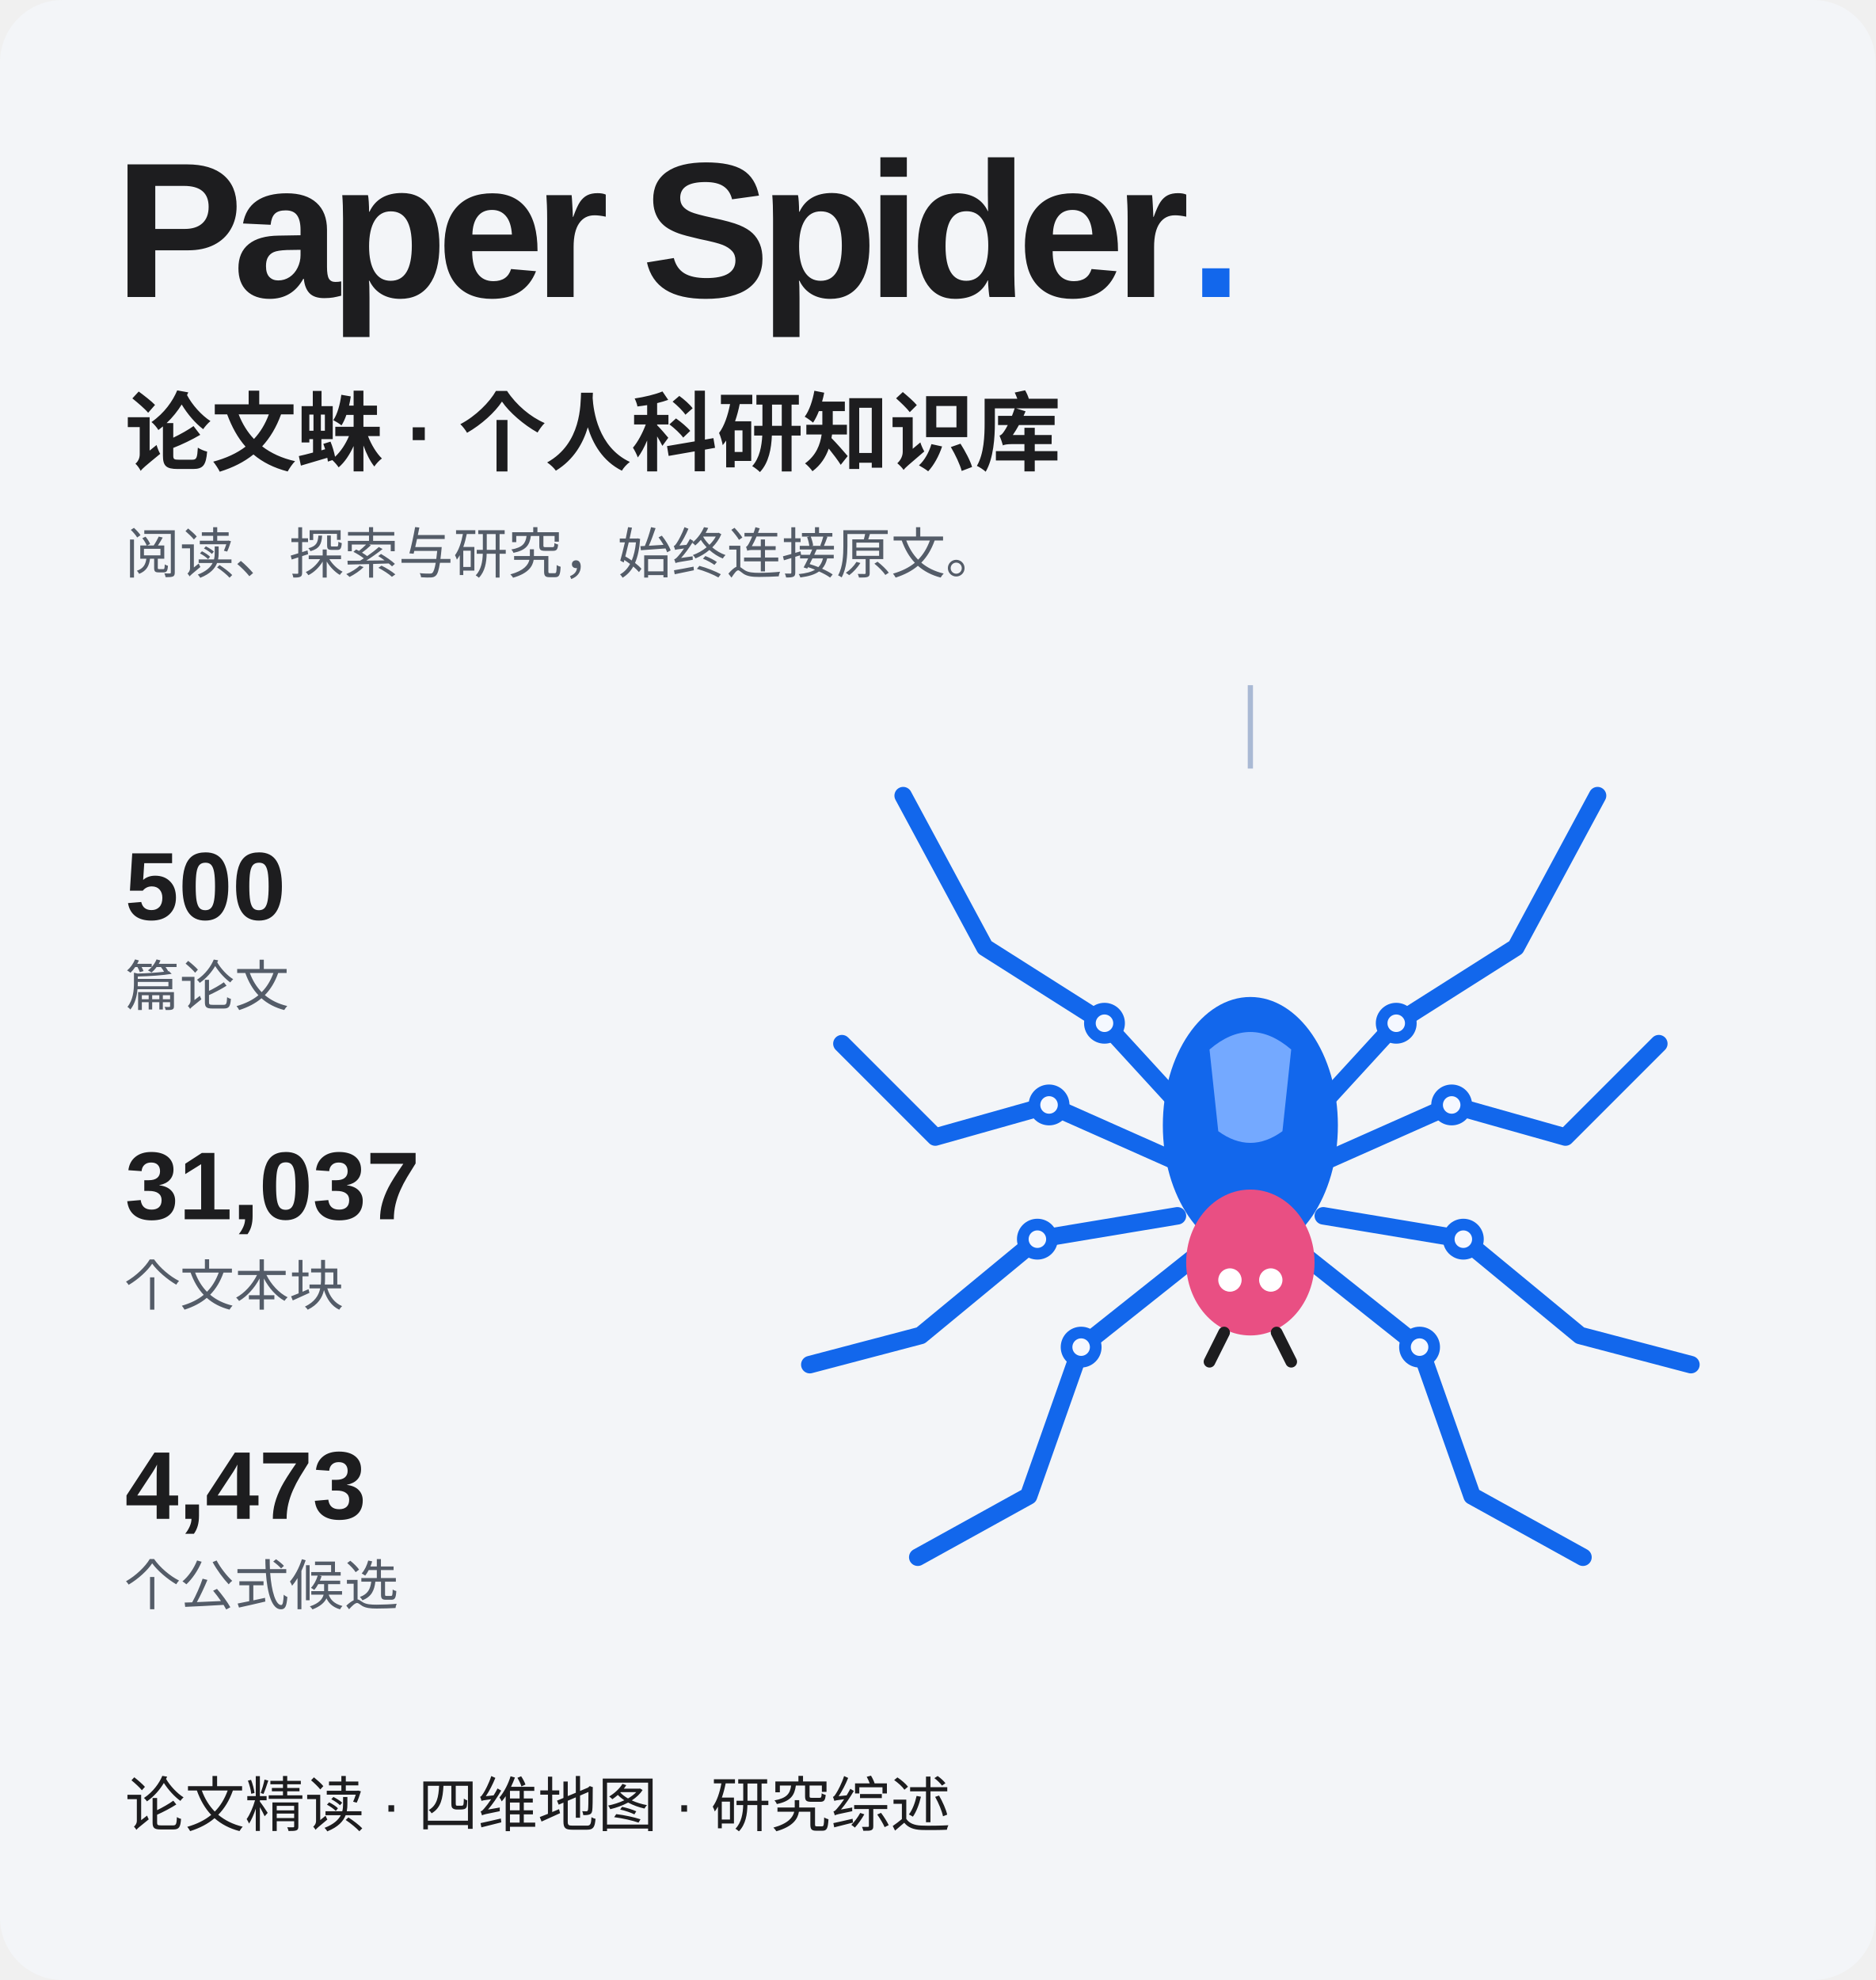
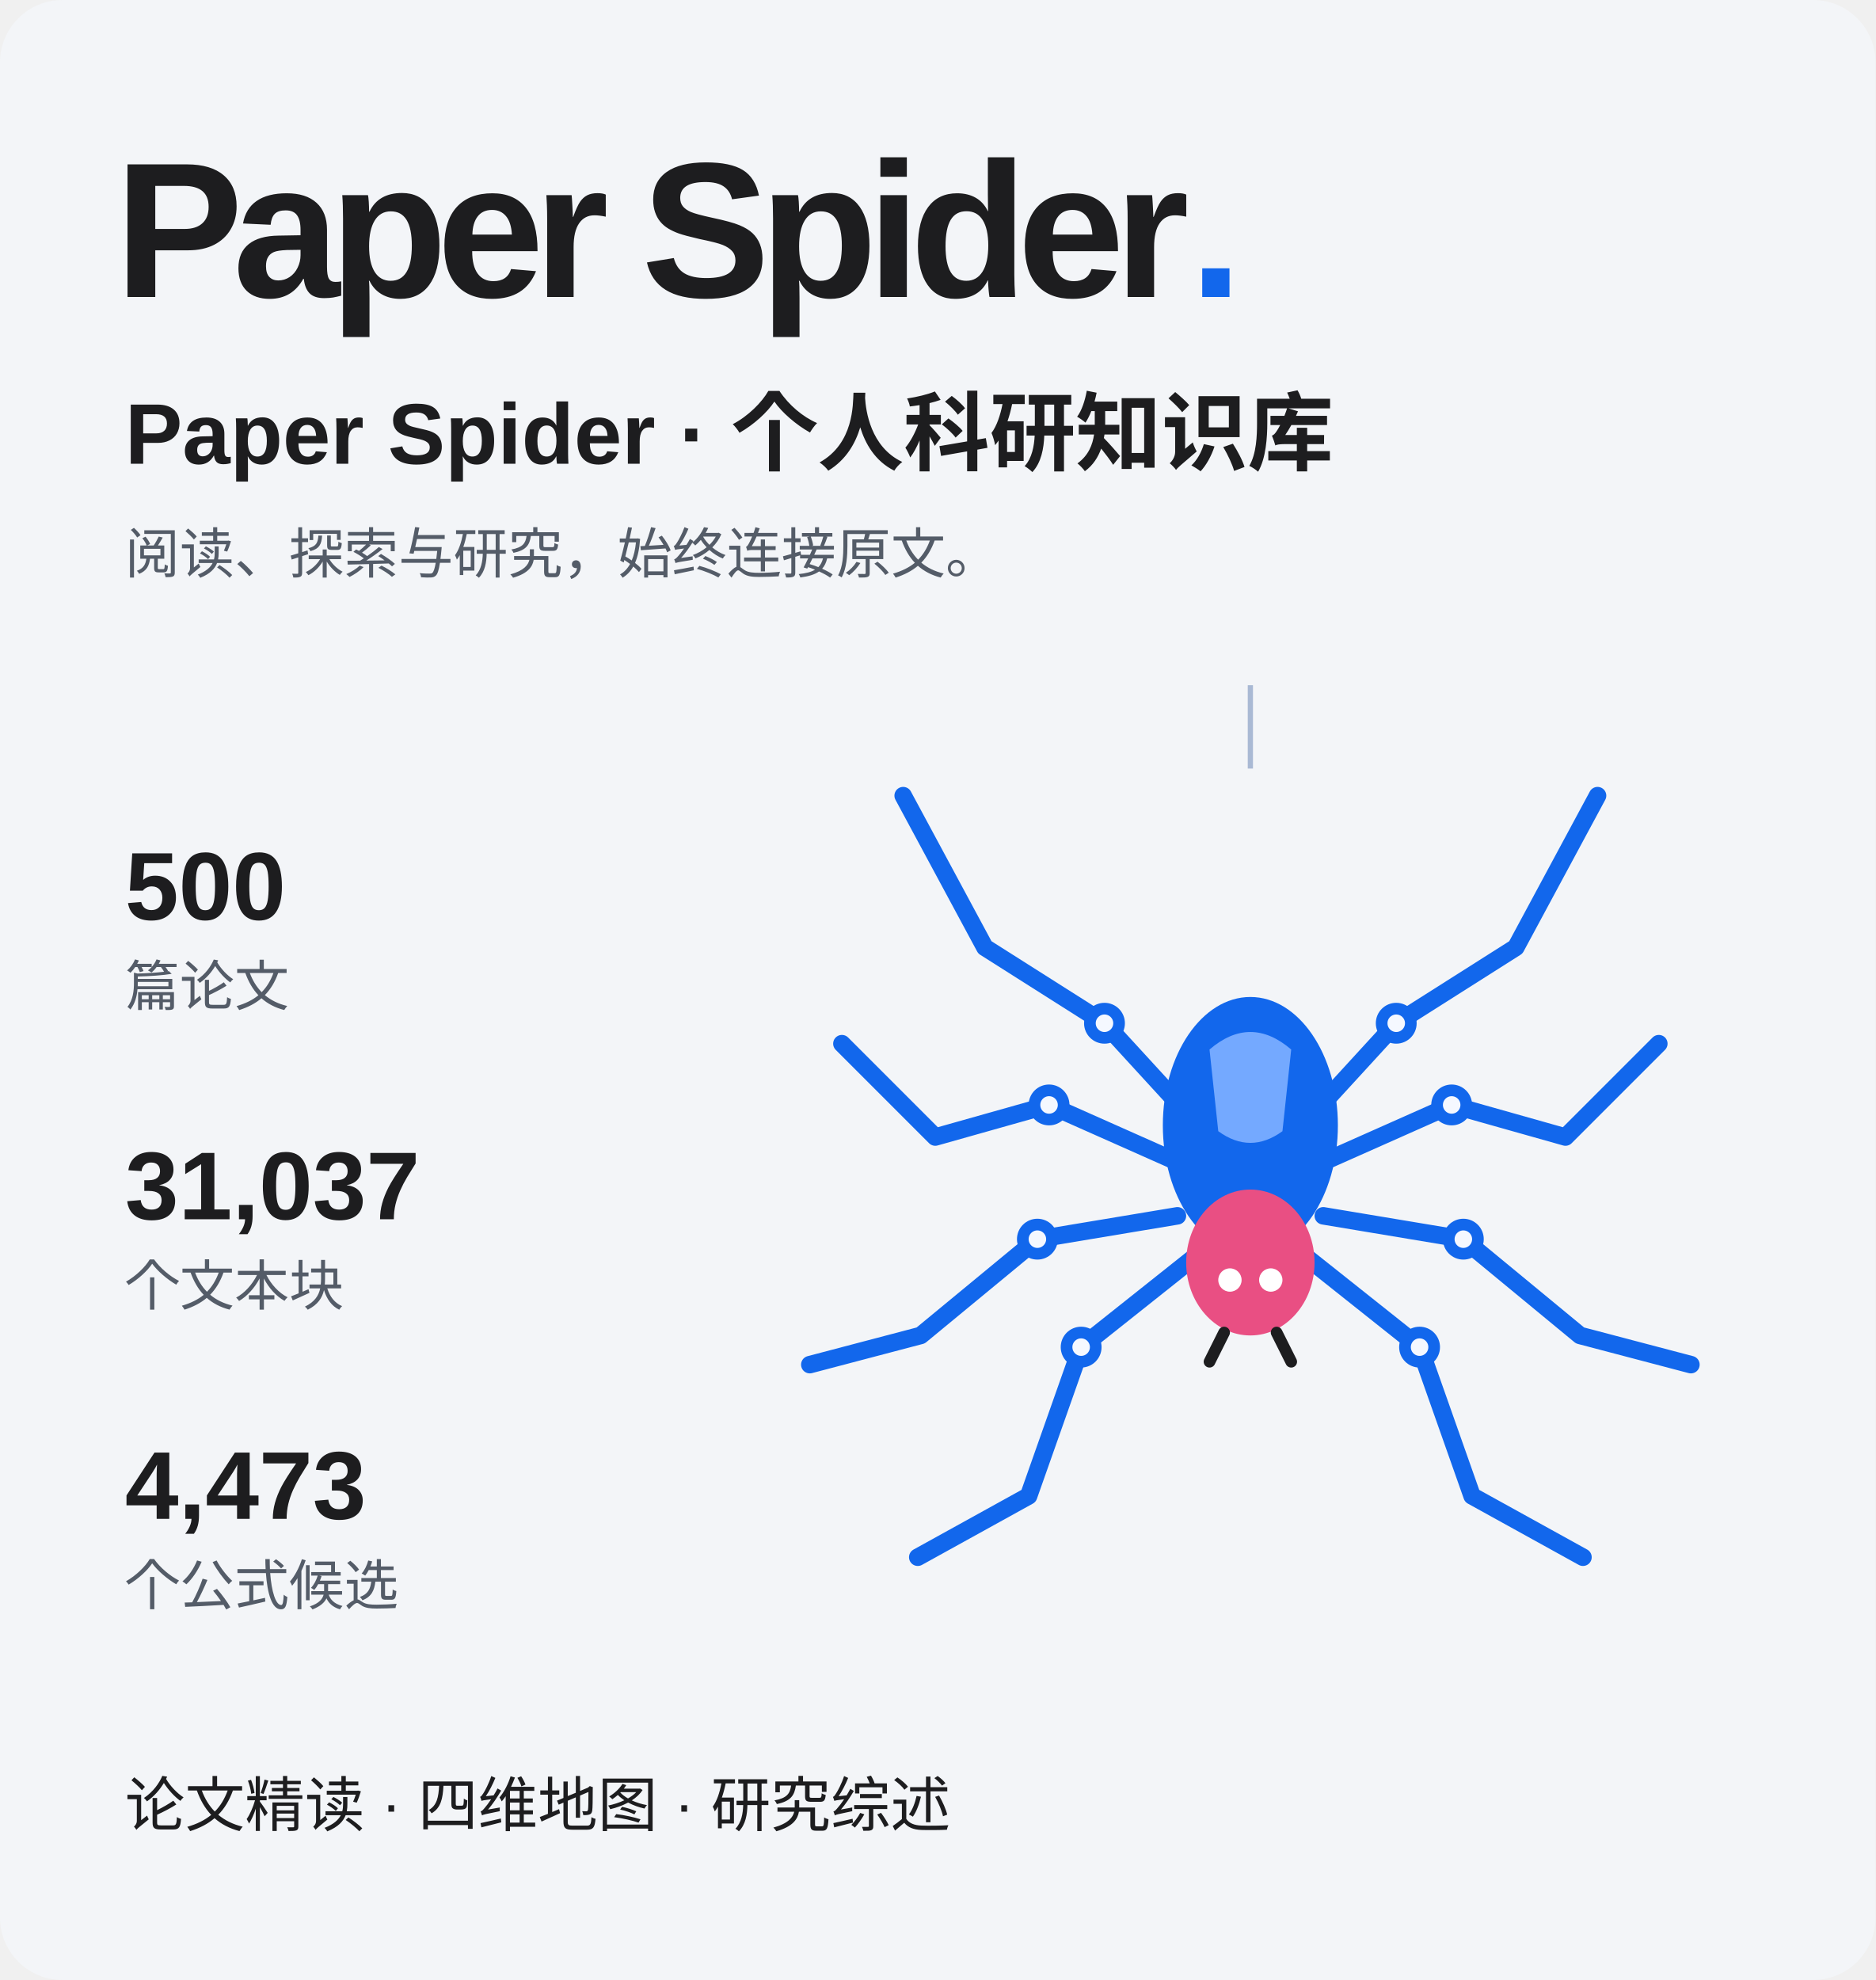
<svg xmlns="http://www.w3.org/2000/svg" width="720" height="760" viewBox="0 0 720 760" role="img" aria-labelledby="title desc">
  <style>text{font-family:Arial,"Microsoft YaHei","PingFang SC",sans-serif;fill:#1d1d1f}.muted{fill:#545c68}.blue{fill:#1267ec}</style>
  <rect width="720" height="760" rx="24" fill="#f3f5f8" />
  <text x="44" y="114" font-size="74" font-weight="700" letter-spacing="-4">Paper Spider<tspan class="blue">.</tspan>
  </text>
-   <text x="48" y="178" font-size="33" font-weight="600">论文蛛 · 个人科研知识库</text>
+   <text x="48" y="178" font-size="33" font-weight="600">Paper Spider · 个人科研知识库</text>
  <text x="48" y="220" font-size="21" class="muted">阅读、探索与研究，始终连接原文。</text>
  <path d="M480 263v32" stroke="#a9b9d4" stroke-width="2" />
  <g transform="translate(480 451) scale(1.12)">
    <g fill="none" stroke="#1267ec" stroke-width="6" stroke-linecap="round" stroke-linejoin="round">
      <path d="M-17-16-50-52-91-78-119-130M-24-4-69-24-108-13-140-45M-25 14-73 22-113 55-151 65M-19 28-58 59-76 110-114 131" />
      <path d="M17-16 50-52 91-78 119-130M24-4 69-24 108-13 140-45M25 14 73 22 113 55 151 65M19 28 58 59 76 110 114 131" />
    </g>
    <g fill="#f5f8ff" stroke="#1267ec" stroke-width="4">
      <circle cx="-50" cy="-52" r="5" />
      <circle cx="50" cy="-52" r="5" />
      <circle cx="-69" cy="-24" r="5" />
      <circle cx="69" cy="-24" r="5" />
      <circle cx="-73" cy="22" r="5" />
      <circle cx="73" cy="22" r="5" />
      <circle cx="-58" cy="59" r="5" />
      <circle cx="58" cy="59" r="5" />
    </g>
    <ellipse cy="-17" rx="30" ry="44" fill="#1267ec" />
    <path d="M-14-43Q0-55 14-43L11-15Q0-7-11-15Z" fill="#74a9ff" />
    <ellipse cy="30" rx="22" ry="25" fill="#e94f83" />
    <circle cx="-7" cy="36" r="4" fill="#fff" />
    <circle cx="7" cy="36" r="4" fill="#fff" />
    <path d="M-9 54-14 64M9 54 14 64" stroke="#1d1d1f" stroke-width="4" stroke-linecap="round" />
  </g>
  <text x="48" y="353" font-size="37" font-weight="600">500</text>
  <text x="48" y="386" font-size="21" class="muted">篇论文</text>
  <text x="48" y="468" font-size="37" font-weight="600">31,037</text>
  <text x="48" y="501" font-size="21" class="muted">个文本块</text>
  <text x="48" y="583" font-size="37" font-weight="600">4,473</text>
  <text x="48" y="616" font-size="21" class="muted">个公式候选</text>
  <text x="48" y="701" font-size="23">论文精读 · 四维地图 · 研究综述</text>
</svg>
